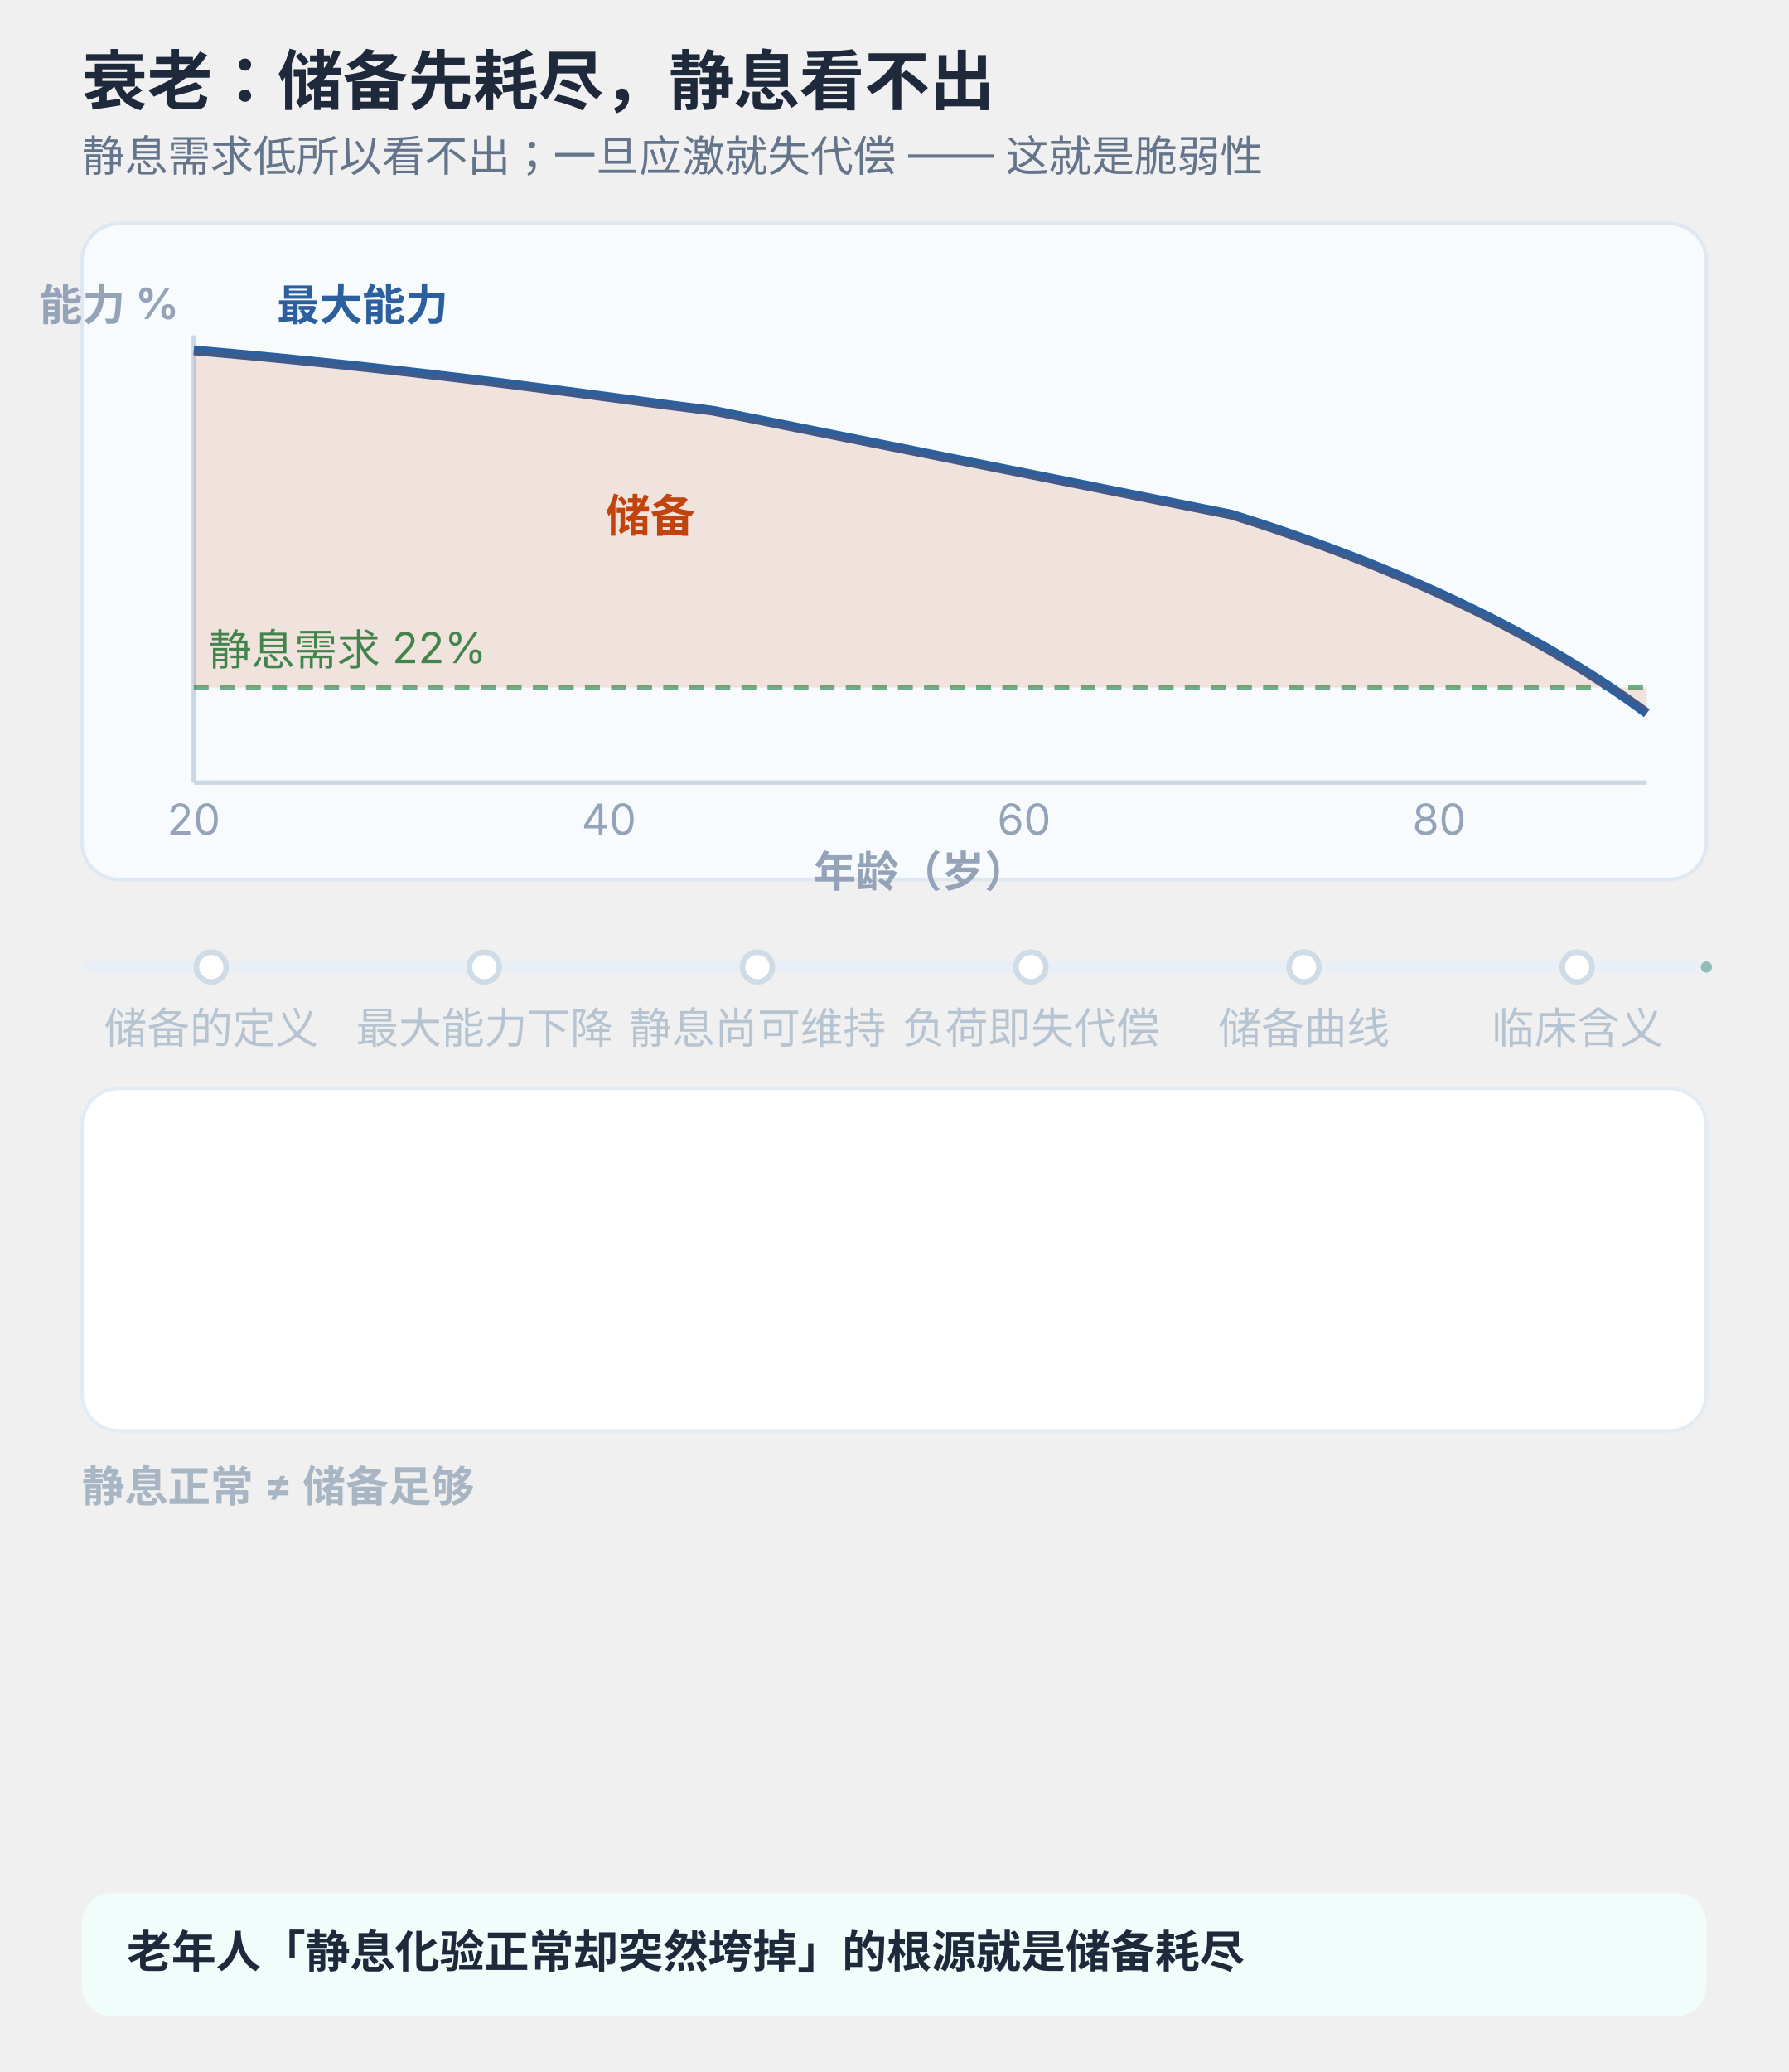
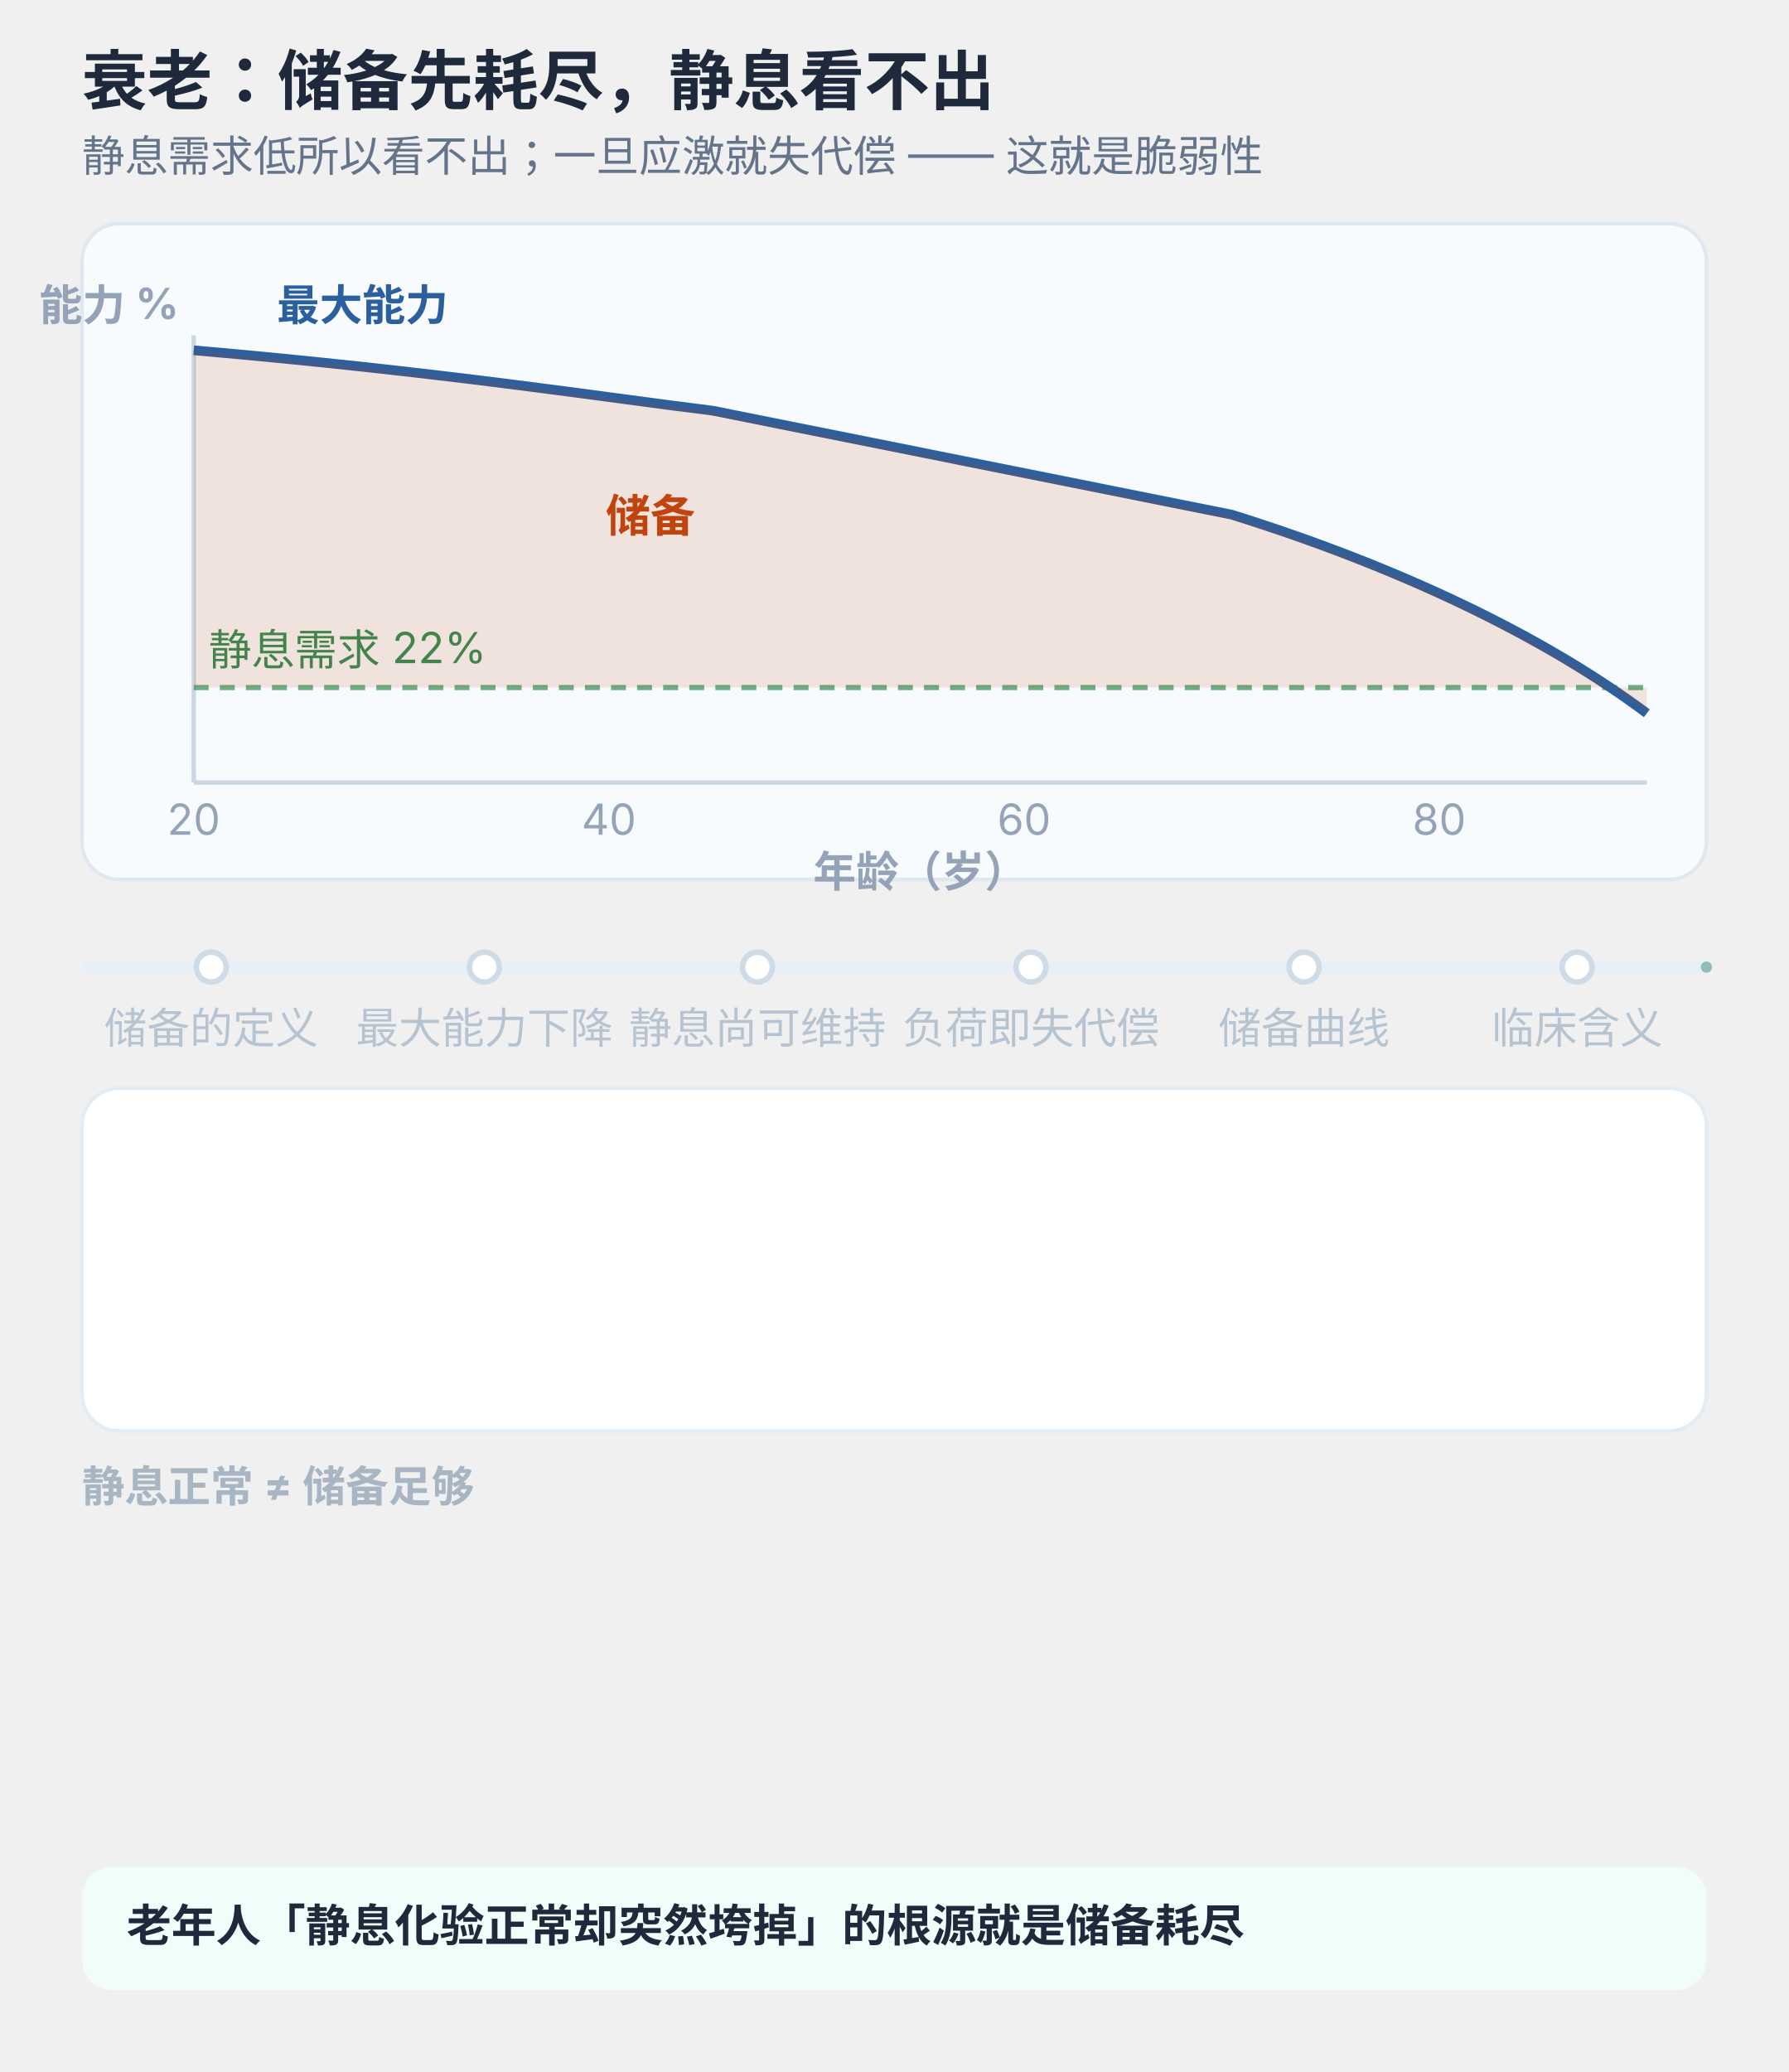
<svg xmlns="http://www.w3.org/2000/svg" viewBox="0 0 480 556" role="img" aria-labelledby="ft fd" style="background:#ffffff">
  <text x="22" y="28" font-size="17.5" font-weight="700" fill="#1e293b" font-family="-apple-system,'PingFang SC','Microsoft YaHei',sans-serif">衰老：储备先耗尽，静息看不出</text>
  <text x="22" y="46" font-size="11.5" fill="#64748b" font-family="-apple-system,'PingFang SC','Microsoft YaHei',sans-serif">静息需求低所以看不出；一旦应激就失代偿 —— 这就是脆弱性</text>
  <rect x="22" y="60" width="436" height="176" rx="10" fill="#f8fbfd" stroke="#dfe8f1" stroke-width="1" />
  <path d="M52,210 H442" stroke="#cbd8e4" stroke-width="1.2" />
  <path d="M52,210 V90" stroke="#cbd8e4" stroke-width="1.2" />
  <text x="52.0" y="224" font-size="11.5" fill="#94a3b8" font-weight="400" text-anchor="middle" font-family="-apple-system,'PingFang SC','Microsoft YaHei',sans-serif">20</text>
  <text x="163.429" y="224" font-size="11.5" fill="#94a3b8" font-weight="400" text-anchor="middle" font-family="-apple-system,'PingFang SC','Microsoft YaHei',sans-serif">40</text>
  <text x="274.857" y="224" font-size="11.5" fill="#94a3b8" font-weight="400" text-anchor="middle" font-family="-apple-system,'PingFang SC','Microsoft YaHei',sans-serif">60</text>
  <text x="386.286" y="224" font-size="11.5" fill="#94a3b8" font-weight="400" text-anchor="middle" font-family="-apple-system,'PingFang SC','Microsoft YaHei',sans-serif">80</text>
  <text x="247.0" y="238" font-size="11.5" fill="#94a3b8" font-weight="700" text-anchor="middle" font-family="-apple-system,'PingFang SC','Microsoft YaHei',sans-serif">年龄（岁）</text>
  <text x="48" y="86" font-size="11.5" fill="#94a3b8" font-weight="700" text-anchor="end" font-family="-apple-system,'PingFang SC','Microsoft YaHei',sans-serif">能力 %</text>
  <path d="M52,184.5 H442" stroke="#2f8f57" stroke-width="1.4" stroke-dasharray="4 3" opacity="0.7" />
  <text x="56" y="178.48" font-size="11.5" fill="#2f8f57" font-weight="400" text-anchor="start" font-family="-apple-system,'PingFang SC','Microsoft YaHei',sans-serif">静息需求 22%</text>
  <path d="M52.0,94.0 C118.857,99.8 163.429,106.8 191.286,110.2 L330.571,138.1 C375.143,152.0 414.143,170.6 442.0,191.4" fill="none" stroke="#2c5f9e" stroke-width="2.6" />
  <text x="74.286" y="86.0" font-size="11.5" fill="#2c5f9e" font-weight="700" text-anchor="start" font-family="-apple-system,'PingFang SC','Microsoft YaHei',sans-serif">最大能力</text>
  <path d="M52.0,94.0 C118.857,99.8 163.429,106.8 191.286,110.2 L330.571,138.1 C375.143,152.0 414.143,170.6 442.0,191.4 L442.0,184.5 H52.0 Z" fill="#c1440e" opacity="0.14" />
  <text x="174.571" y="142.72" font-size="12" fill="#c1440e" font-weight="700" text-anchor="middle" font-family="-apple-system,'PingFang SC','Microsoft YaHei',sans-serif">储备</text>
  <g opacity="0">
    <animate attributeName="opacity" values="0;0;1;1;0;0" keyTimes="0;0.15;0.151;0.31;0.311;1" dur="11.4s" repeatCount="indefinite" />
    <text x="286.0" y="119.52" font-size="11.5" fill="#2c5f9e" font-weight="700" text-anchor="start" font-family="-apple-system,'PingFang SC','Microsoft YaHei',sans-serif">每十年约 −10%</text>
  </g>
  <g opacity="0">
    <animate attributeName="opacity" values="0;0;1;1;0;0" keyTimes="0;0.31;0.311;0.47;0.471;1" dur="11.4s" repeatCount="indefinite" />
    <text x="375.143" y="200.48" font-size="11.5" fill="#2f8f57" font-weight="700" text-anchor="end" font-family="-apple-system,'PingFang SC','Microsoft YaHei',sans-serif">静息化验可「基本正常」</text>
  </g>
  <g opacity="0">
    <animate attributeName="opacity" values="0;0;1;1;0;0" keyTimes="0;0.47;0.471;0.635;0.636;1" dur="11.4s" repeatCount="indefinite" />
    <path d="M375.143,184.5 V124.2" stroke="#c1440e" stroke-width="3" />
    <path d="M375.143,124.2 l-4,-8 h8 z" fill="#c1440e" />
    <rect x="368.1" y="124.2" width="14" height="30.2" fill="#c1440e" opacity="0.3" />
    <text x="365.143" y="121.84" font-size="11.5" fill="#c1440e" font-weight="700" text-anchor="end" font-family="-apple-system,'PingFang SC','Microsoft YaHei',sans-serif">应激需求</text>
    <text x="391.143" y="140.4" font-size="12" fill="#c1440e" font-weight="700" text-anchor="start" font-family="-apple-system,'PingFang SC','Microsoft YaHei',sans-serif">缺口</text>
  </g>
  <g opacity="0">
    <animate attributeName="opacity" values="0;0;1;1;0;0" keyTimes="0;0.47;0.471;0.635;0.636;1" dur="11.4s" repeatCount="indefinite" />
    <text x="26" y="240" font-size="11.5" fill="#c1440e" font-weight="700" text-anchor="start" font-family="-apple-system,'PingFang SC','Microsoft YaHei',sans-serif">需求 &gt; 能力 → 失代偿</text>
  </g>
  <g opacity="0">
    <animate attributeName="opacity" values="0;0;1;1;0;0" keyTimes="0;0.635;0.636;0.815;0.816;1" dur="11.4s" repeatCount="indefinite" />
    <text x="408.571" y="170.56" font-size="11.5" fill="#c1440e" font-weight="700" text-anchor="end" font-family="-apple-system,'PingFang SC','Microsoft YaHei',sans-serif">70 岁后加速</text>
  </g>
  <g opacity="0">
    <animate attributeName="opacity" values="0;0;1;1" keyTimes="0;0.815;0.816;1" dur="11.4s" repeatCount="indefinite" />
    <text x="26" y="254" font-size="11.5" fill="#0f766e" font-weight="700" text-anchor="start" font-family="-apple-system,'PingFang SC','Microsoft YaHei',sans-serif">评估看功能储备，不只看静息值</text>
  </g>
  <rect x="22" y="258" width="436" height="3" rx="1.5" fill="#e8eff6" />
  <path d="M22,259.5 H458" stroke="#0f766e" stroke-width="3" stroke-linecap="round" opacity="0.42" stroke-dasharray="436" stroke-dashoffset="436">
    <animate attributeName="stroke-dashoffset" values="436;0" keyTimes="0;1" dur="11.4s" repeatCount="indefinite" />
  </path>
  <circle cx="56.7" cy="259.5" r="4" fill="#ffffff" stroke="#cfdce8" stroke-width="1.5" />
  <g opacity="0">
    <animate attributeName="opacity" values="1;1;0;0" keyTimes="0;0.15;0.151;1" dur="11.4s" repeatCount="indefinite" />
    <circle cx="56.7" cy="259.5" r="5.5" fill="#0f766e" />
  </g>
  <g opacity="1">
    <animate attributeName="opacity" values="0.0;0.0;1.0;1.0" keyTimes="0;0.15;0.151;1" dur="11.4s" repeatCount="indefinite" />
    <text x="56.7" y="280" text-anchor="middle" font-size="11.5" fill="#b6c4d2" font-family="-apple-system,'PingFang SC','Microsoft YaHei',sans-serif">储备的定义</text>
  </g>
  <g opacity="0">
    <animate attributeName="opacity" values="1;1;0;0" keyTimes="0;0.15;0.151;1" dur="11.4s" repeatCount="indefinite" />
    <text x="56.7" y="280" text-anchor="middle" font-size="11.5" font-weight="700" fill="#0f766e" font-family="-apple-system,'PingFang SC','Microsoft YaHei',sans-serif">储备的定义</text>
  </g>
  <circle cx="130.0" cy="259.5" r="4" fill="#ffffff" stroke="#cfdce8" stroke-width="1.5" />
  <g opacity="0">
    <animate attributeName="opacity" values="0;0;1;1;0;0" keyTimes="0;0.15;0.151;0.31;0.311;1" dur="11.4s" repeatCount="indefinite" />
    <circle cx="130.0" cy="259.5" r="5.5" fill="#2c5f9e" />
  </g>
  <g opacity="1">
    <animate attributeName="opacity" values="1.0;1.0;0.0;0.0;1.0;1.0" keyTimes="0;0.15;0.151;0.31;0.311;1" dur="11.4s" repeatCount="indefinite" />
    <text x="130.0" y="280" text-anchor="middle" font-size="11.5" fill="#b6c4d2" font-family="-apple-system,'PingFang SC','Microsoft YaHei',sans-serif">最大能力下降</text>
  </g>
  <g opacity="0">
    <animate attributeName="opacity" values="0;0;1;1;0;0" keyTimes="0;0.15;0.151;0.31;0.311;1" dur="11.4s" repeatCount="indefinite" />
    <text x="130.0" y="280" text-anchor="middle" font-size="11.5" font-weight="700" fill="#2c5f9e" font-family="-apple-system,'PingFang SC','Microsoft YaHei',sans-serif">最大能力下降</text>
  </g>
  <circle cx="203.3" cy="259.5" r="4" fill="#ffffff" stroke="#cfdce8" stroke-width="1.5" />
  <g opacity="0">
    <animate attributeName="opacity" values="0;0;1;1;0;0" keyTimes="0;0.31;0.311;0.47;0.471;1" dur="11.4s" repeatCount="indefinite" />
    <circle cx="203.3" cy="259.5" r="5.5" fill="#2f8f57" />
  </g>
  <g opacity="1">
    <animate attributeName="opacity" values="1.0;1.0;0.0;0.0;1.0;1.0" keyTimes="0;0.31;0.311;0.47;0.471;1" dur="11.4s" repeatCount="indefinite" />
    <text x="203.3" y="280" text-anchor="middle" font-size="11.5" fill="#b6c4d2" font-family="-apple-system,'PingFang SC','Microsoft YaHei',sans-serif">静息尚可维持</text>
  </g>
  <g opacity="0">
    <animate attributeName="opacity" values="0;0;1;1;0;0" keyTimes="0;0.31;0.311;0.47;0.471;1" dur="11.4s" repeatCount="indefinite" />
    <text x="203.3" y="280" text-anchor="middle" font-size="11.5" font-weight="700" fill="#2f8f57" font-family="-apple-system,'PingFang SC','Microsoft YaHei',sans-serif">静息尚可维持</text>
  </g>
  <circle cx="276.7" cy="259.5" r="4" fill="#ffffff" stroke="#cfdce8" stroke-width="1.5" />
  <g opacity="0">
    <animate attributeName="opacity" values="0;0;1;1;0;0" keyTimes="0;0.47;0.471;0.635;0.636;1" dur="11.4s" repeatCount="indefinite" />
    <circle cx="276.7" cy="259.5" r="5.5" fill="#c1440e" />
  </g>
  <g opacity="1">
    <animate attributeName="opacity" values="1.0;1.0;0.0;0.0;1.0;1.0" keyTimes="0;0.47;0.471;0.635;0.636;1" dur="11.4s" repeatCount="indefinite" />
    <text x="276.7" y="280" text-anchor="middle" font-size="11.5" fill="#b6c4d2" font-family="-apple-system,'PingFang SC','Microsoft YaHei',sans-serif">负荷即失代偿</text>
  </g>
  <g opacity="0">
    <animate attributeName="opacity" values="0;0;1;1;0;0" keyTimes="0;0.47;0.471;0.635;0.636;1" dur="11.4s" repeatCount="indefinite" />
    <text x="276.7" y="280" text-anchor="middle" font-size="11.5" font-weight="700" fill="#c1440e" font-family="-apple-system,'PingFang SC','Microsoft YaHei',sans-serif">负荷即失代偿</text>
  </g>
  <circle cx="350.0" cy="259.5" r="4" fill="#ffffff" stroke="#cfdce8" stroke-width="1.5" />
  <g opacity="0">
    <animate attributeName="opacity" values="0;0;1;1;0;0" keyTimes="0;0.635;0.636;0.815;0.816;1" dur="11.4s" repeatCount="indefinite" />
    <circle cx="350.0" cy="259.5" r="5.5" fill="#c1440e" />
  </g>
  <g opacity="1">
    <animate attributeName="opacity" values="1.0;1.0;0.0;0.0;1.0;1.0" keyTimes="0;0.635;0.636;0.815;0.816;1" dur="11.4s" repeatCount="indefinite" />
    <text x="350.0" y="280" text-anchor="middle" font-size="11.5" fill="#b6c4d2" font-family="-apple-system,'PingFang SC','Microsoft YaHei',sans-serif">储备曲线</text>
  </g>
  <g opacity="0">
    <animate attributeName="opacity" values="0;0;1;1;0;0" keyTimes="0;0.635;0.636;0.815;0.816;1" dur="11.4s" repeatCount="indefinite" />
    <text x="350.0" y="280" text-anchor="middle" font-size="11.5" font-weight="700" fill="#c1440e" font-family="-apple-system,'PingFang SC','Microsoft YaHei',sans-serif">储备曲线</text>
  </g>
  <circle cx="423.3" cy="259.5" r="4" fill="#ffffff" stroke="#cfdce8" stroke-width="1.5" />
  <g opacity="0">
    <animate attributeName="opacity" values="0;0;1;1" keyTimes="0;0.815;0.816;1" dur="11.4s" repeatCount="indefinite" />
    <circle cx="423.3" cy="259.5" r="5.5" fill="#0f766e" />
  </g>
  <g opacity="1">
    <animate attributeName="opacity" values="1.0;1.0;0.0;0.0" keyTimes="0;0.815;0.816;1" dur="11.4s" repeatCount="indefinite" />
    <text x="423.3" y="280" text-anchor="middle" font-size="11.5" fill="#b6c4d2" font-family="-apple-system,'PingFang SC','Microsoft YaHei',sans-serif">临床含义</text>
  </g>
  <g opacity="0">
    <animate attributeName="opacity" values="0;0;1;1" keyTimes="0;0.815;0.816;1" dur="11.4s" repeatCount="indefinite" />
    <text x="423.3" y="280" text-anchor="middle" font-size="11.5" font-weight="700" fill="#0f766e" font-family="-apple-system,'PingFang SC','Microsoft YaHei',sans-serif">临床含义</text>
  </g>
  <rect x="22" y="292" width="436" height="92" rx="10" fill="#ffffff" stroke="#e3ebf3" stroke-width="1" />
  <g opacity="0">
    <animate attributeName="opacity" values="1;1;0;0" keyTimes="0;0.15;0.151;1" dur="11.4s" repeatCount="indefinite" />
    <rect x="22" y="293" width="3" height="90" fill="#0f766e" opacity="0.85" />
    <text x="40" y="318" font-size="11.5" fill="#a8b6c4" font-weight="700" font-family="-apple-system,'PingFang SC','Microsoft YaHei',sans-serif">因为</text>
    <text x="78" y="318" font-size="12.5" fill="#6b7c8d" font-family="-apple-system,'PingFang SC','Microsoft YaHei',sans-serif">器官最大能力与静息需求之间的余量</text>
    <text x="40" y="354" font-size="11.5" fill="#0f766e" font-weight="700" font-family="-apple-system,'PingFang SC','Microsoft YaHei',sans-serif">所以</text>
    <text x="78" y="354" font-size="14.5" fill="#0f766e" font-weight="700" font-family="-apple-system,'PingFang SC','Microsoft YaHei',sans-serif">静息时看不出差别，一旦负荷增加就暴露</text>
  </g>
  <g opacity="0">
    <animate attributeName="opacity" values="0;0;1;1;0;0" keyTimes="0;0.15;0.151;0.31;0.311;1" dur="11.4s" repeatCount="indefinite" />
    <rect x="22" y="293" width="3" height="90" fill="#2c5f9e" opacity="0.85" />
    <text x="40" y="318" font-size="11.5" fill="#a8b6c4" font-weight="700" font-family="-apple-system,'PingFang SC','Microsoft YaHei',sans-serif">因为</text>
    <text x="78" y="318" font-size="12.5" fill="#6b7c8d" font-family="-apple-system,'PingFang SC','Microsoft YaHei',sans-serif">最大心率下降（220−年龄）、肌量减少、肾血流减少</text>
    <text x="40" y="354" font-size="11.5" fill="#2c5f9e" font-weight="700" font-family="-apple-system,'PingFang SC','Microsoft YaHei',sans-serif">所以</text>
    <text x="78" y="354" font-size="14.5" fill="#2c5f9e" font-weight="700" font-family="-apple-system,'PingFang SC','Microsoft YaHei',sans-serif">最大摄氧量每十年约降 10%，是衰老最客观的指标</text>
  </g>
  <g opacity="0">
    <animate attributeName="opacity" values="0;0;1;1;0;0" keyTimes="0;0.31;0.311;0.47;0.471;1" dur="11.4s" repeatCount="indefinite" />
    <rect x="22" y="293" width="3" height="90" fill="#2f8f57" opacity="0.85" />
    <text x="40" y="318" font-size="11.5" fill="#a8b6c4" font-weight="700" font-family="-apple-system,'PingFang SC','Microsoft YaHei',sans-serif">因为</text>
    <text x="78" y="318" font-size="12.5" fill="#6b7c8d" font-family="-apple-system,'PingFang SC','Microsoft YaHei',sans-serif">静息需求低，剩余的那部分储备足以应付</text>
    <text x="40" y="354" font-size="11.5" fill="#2f8f57" font-weight="700" font-family="-apple-system,'PingFang SC','Microsoft YaHei',sans-serif">所以</text>
    <text x="78" y="354" font-size="14.5" fill="#2f8f57" font-weight="700" font-family="-apple-system,'PingFang SC','Microsoft YaHei',sans-serif">所以老年人静息化验可以「基本正常」，容易误判</text>
  </g>
  <g opacity="0">
    <animate attributeName="opacity" values="0;0;1;1;0;0" keyTimes="0;0.47;0.471;0.635;0.636;1" dur="11.4s" repeatCount="indefinite" />
    <rect x="22" y="293" width="3" height="90" fill="#c1440e" opacity="0.85" />
    <text x="40" y="318" font-size="11.5" fill="#a8b6c4" font-weight="700" font-family="-apple-system,'PingFang SC','Microsoft YaHei',sans-serif">因为</text>
    <text x="78" y="318" font-size="12.5" fill="#6b7c8d" font-family="-apple-system,'PingFang SC','Microsoft YaHei',sans-serif">感染、手术、运动等应激使需求骤增，超出现有能力</text>
    <text x="40" y="354" font-size="11.5" fill="#c1440e" font-weight="700" font-family="-apple-system,'PingFang SC','Microsoft YaHei',sans-serif">所以</text>
    <text x="78" y="354" font-size="14.5" fill="#c1440e" font-weight="700" font-family="-apple-system,'PingFang SC','Microsoft YaHei',sans-serif">同样打击下年轻人代偿、老年人失代偿 —— 这就是脆弱</text>
    <text x="78" y="371.5" font-size="14.5" fill="#c1440e" font-weight="700" font-family="-apple-system,'PingFang SC','Microsoft YaHei',sans-serif">性</text>
  </g>
  <g opacity="0">
    <animate attributeName="opacity" values="0;0;1;1;0;0" keyTimes="0;0.635;0.636;0.815;0.816;1" dur="11.4s" repeatCount="indefinite" />
    <rect x="22" y="293" width="3" height="90" fill="#c1440e" opacity="0.85" />
    <text x="40" y="318" font-size="11.5" fill="#a8b6c4" font-weight="700" font-family="-apple-system,'PingFang SC','Microsoft YaHei',sans-serif">因为</text>
    <text x="78" y="318" font-size="12.5" fill="#6b7c8d" font-family="-apple-system,'PingFang SC','Microsoft YaHei',sans-serif">储备随年龄单调下降，且下降速度在 70 岁后加快</text>
    <text x="40" y="354" font-size="11.5" fill="#c1440e" font-weight="700" font-family="-apple-system,'PingFang SC','Microsoft YaHei',sans-serif">所以</text>
    <text x="78" y="354" font-size="14.5" fill="#c1440e" font-weight="700" font-family="-apple-system,'PingFang SC','Microsoft YaHei',sans-serif">曲线的形态解释了「看起来健康却突然垮掉」</text>
  </g>
  <g opacity="0">
    <animate attributeName="opacity" values="0;0;1;1" keyTimes="0;0.815;0.816;1" dur="11.4s" repeatCount="indefinite" />
    <rect x="22" y="293" width="3" height="90" fill="#0f766e" opacity="0.85" />
    <text x="40" y="318" font-size="11.5" fill="#a8b6c4" font-weight="700" font-family="-apple-system,'PingFang SC','Microsoft YaHei',sans-serif">因为</text>
    <text x="78" y="318" font-size="12.5" fill="#6b7c8d" font-family="-apple-system,'PingFang SC','Microsoft YaHei',sans-serif">评估老年人不能只看静息值，要看功能储备</text>
    <text x="40" y="354" font-size="11.5" fill="#0f766e" font-weight="700" font-family="-apple-system,'PingFang SC','Microsoft YaHei',sans-serif">所以</text>
    <text x="78" y="354" font-size="14.5" fill="#0f766e" font-weight="700" font-family="-apple-system,'PingFang SC','Microsoft YaHei',sans-serif">做负荷试验、查 frailty 评分，比单看化验更有价值</text>
  </g>
  <text x="22" y="403" font-size="11.5" fill="#a8b6c4" font-weight="700" text-anchor="start" font-family="-apple-system,'PingFang SC','Microsoft YaHei',sans-serif">静息正常 ≠ 储备足够</text>
  <g opacity="0">
    <animate attributeName="opacity" values="1;1;0;0" keyTimes="0;0.15;0.151;1" dur="11.4s" repeatCount="indefinite" />
    <rect x="22" y="413" width="3" height="15" rx="1.5" fill="#c1440e" />
    <text x="34" y="424" font-size="12.5" fill="#c1440e" font-weight="700" text-anchor="start" font-family="-apple-system,'PingFang SC','Microsoft YaHei',sans-serif">储备</text>
    <text x="104" y="424" font-size="12" fill="#6b7c8d" font-weight="400" text-anchor="start" font-family="-apple-system,'PingFang SC','Microsoft YaHei',sans-serif">最大能力 − 静息需求</text>
  </g>
  <g opacity="0">
    <animate attributeName="opacity" values="0;0;1;1;0;0" keyTimes="0;0.15;0.151;0.31;0.311;1" dur="11.4s" repeatCount="indefinite" />
    <rect x="22" y="436" width="3" height="15" rx="1.5" fill="#2c5f9e" />
    <text x="34" y="447" font-size="12.5" fill="#2c5f9e" font-weight="700" text-anchor="start" font-family="-apple-system,'PingFang SC','Microsoft YaHei',sans-serif">最大能力</text>
    <text x="104" y="447" font-size="12" fill="#6b7c8d" font-weight="400" text-anchor="start" font-family="-apple-system,'PingFang SC','Microsoft YaHei',sans-serif">每十年约降 10%</text>
  </g>
  <g opacity="0">
    <animate attributeName="opacity" values="0;0;1;1;0;0" keyTimes="0;0.47;0.471;0.635;0.636;1" dur="11.4s" repeatCount="indefinite" />
    <rect x="22" y="459" width="3" height="15" rx="1.5" fill="#c1440e" />
    <text x="34" y="470" font-size="12.5" fill="#c1440e" font-weight="700" text-anchor="start" font-family="-apple-system,'PingFang SC','Microsoft YaHei',sans-serif">失代偿</text>
    <text x="104" y="470" font-size="12" fill="#6b7c8d" font-weight="400" text-anchor="start" font-family="-apple-system,'PingFang SC','Microsoft YaHei',sans-serif">应激需求超出现有能力</text>
  </g>
  <g opacity="0">
    <animate attributeName="opacity" values="0;0;1;1" keyTimes="0;0.815;0.816;1" dur="11.4s" repeatCount="indefinite" />
    <rect x="22" y="482" width="3" height="15" rx="1.5" fill="#0f766e" />
    <text x="34" y="493" font-size="12.5" fill="#0f766e" font-weight="700" text-anchor="start" font-family="-apple-system,'PingFang SC','Microsoft YaHei',sans-serif">评估</text>
    <text x="104" y="493" font-size="12" fill="#6b7c8d" font-weight="400" text-anchor="start" font-family="-apple-system,'PingFang SC','Microsoft YaHei',sans-serif">负荷试验 / frailty 评分</text>
  </g>
-   <rect x="22" y="508" width="436" height="33" rx="8" fill="#f0fdfa" />
-   <text x="34" y="528" font-size="12" fill="#1e293b" font-weight="700" text-anchor="start" font-family="-apple-system,'PingFang SC','Microsoft YaHei',sans-serif">老年人「静息化验正常却突然垮掉」的根源就是储备耗尽</text>
+   <rect x="22" y="501" width="436" height="33" rx="8" fill="#f0fdfa" />
+   <text x="34" y="521" font-size="12" fill="#1e293b" font-weight="700" text-anchor="start" font-family="-apple-system,'PingFang SC','Microsoft YaHei',sans-serif">老年人「静息化验正常却突然垮掉」的根源就是储备耗尽</text>
</svg>
